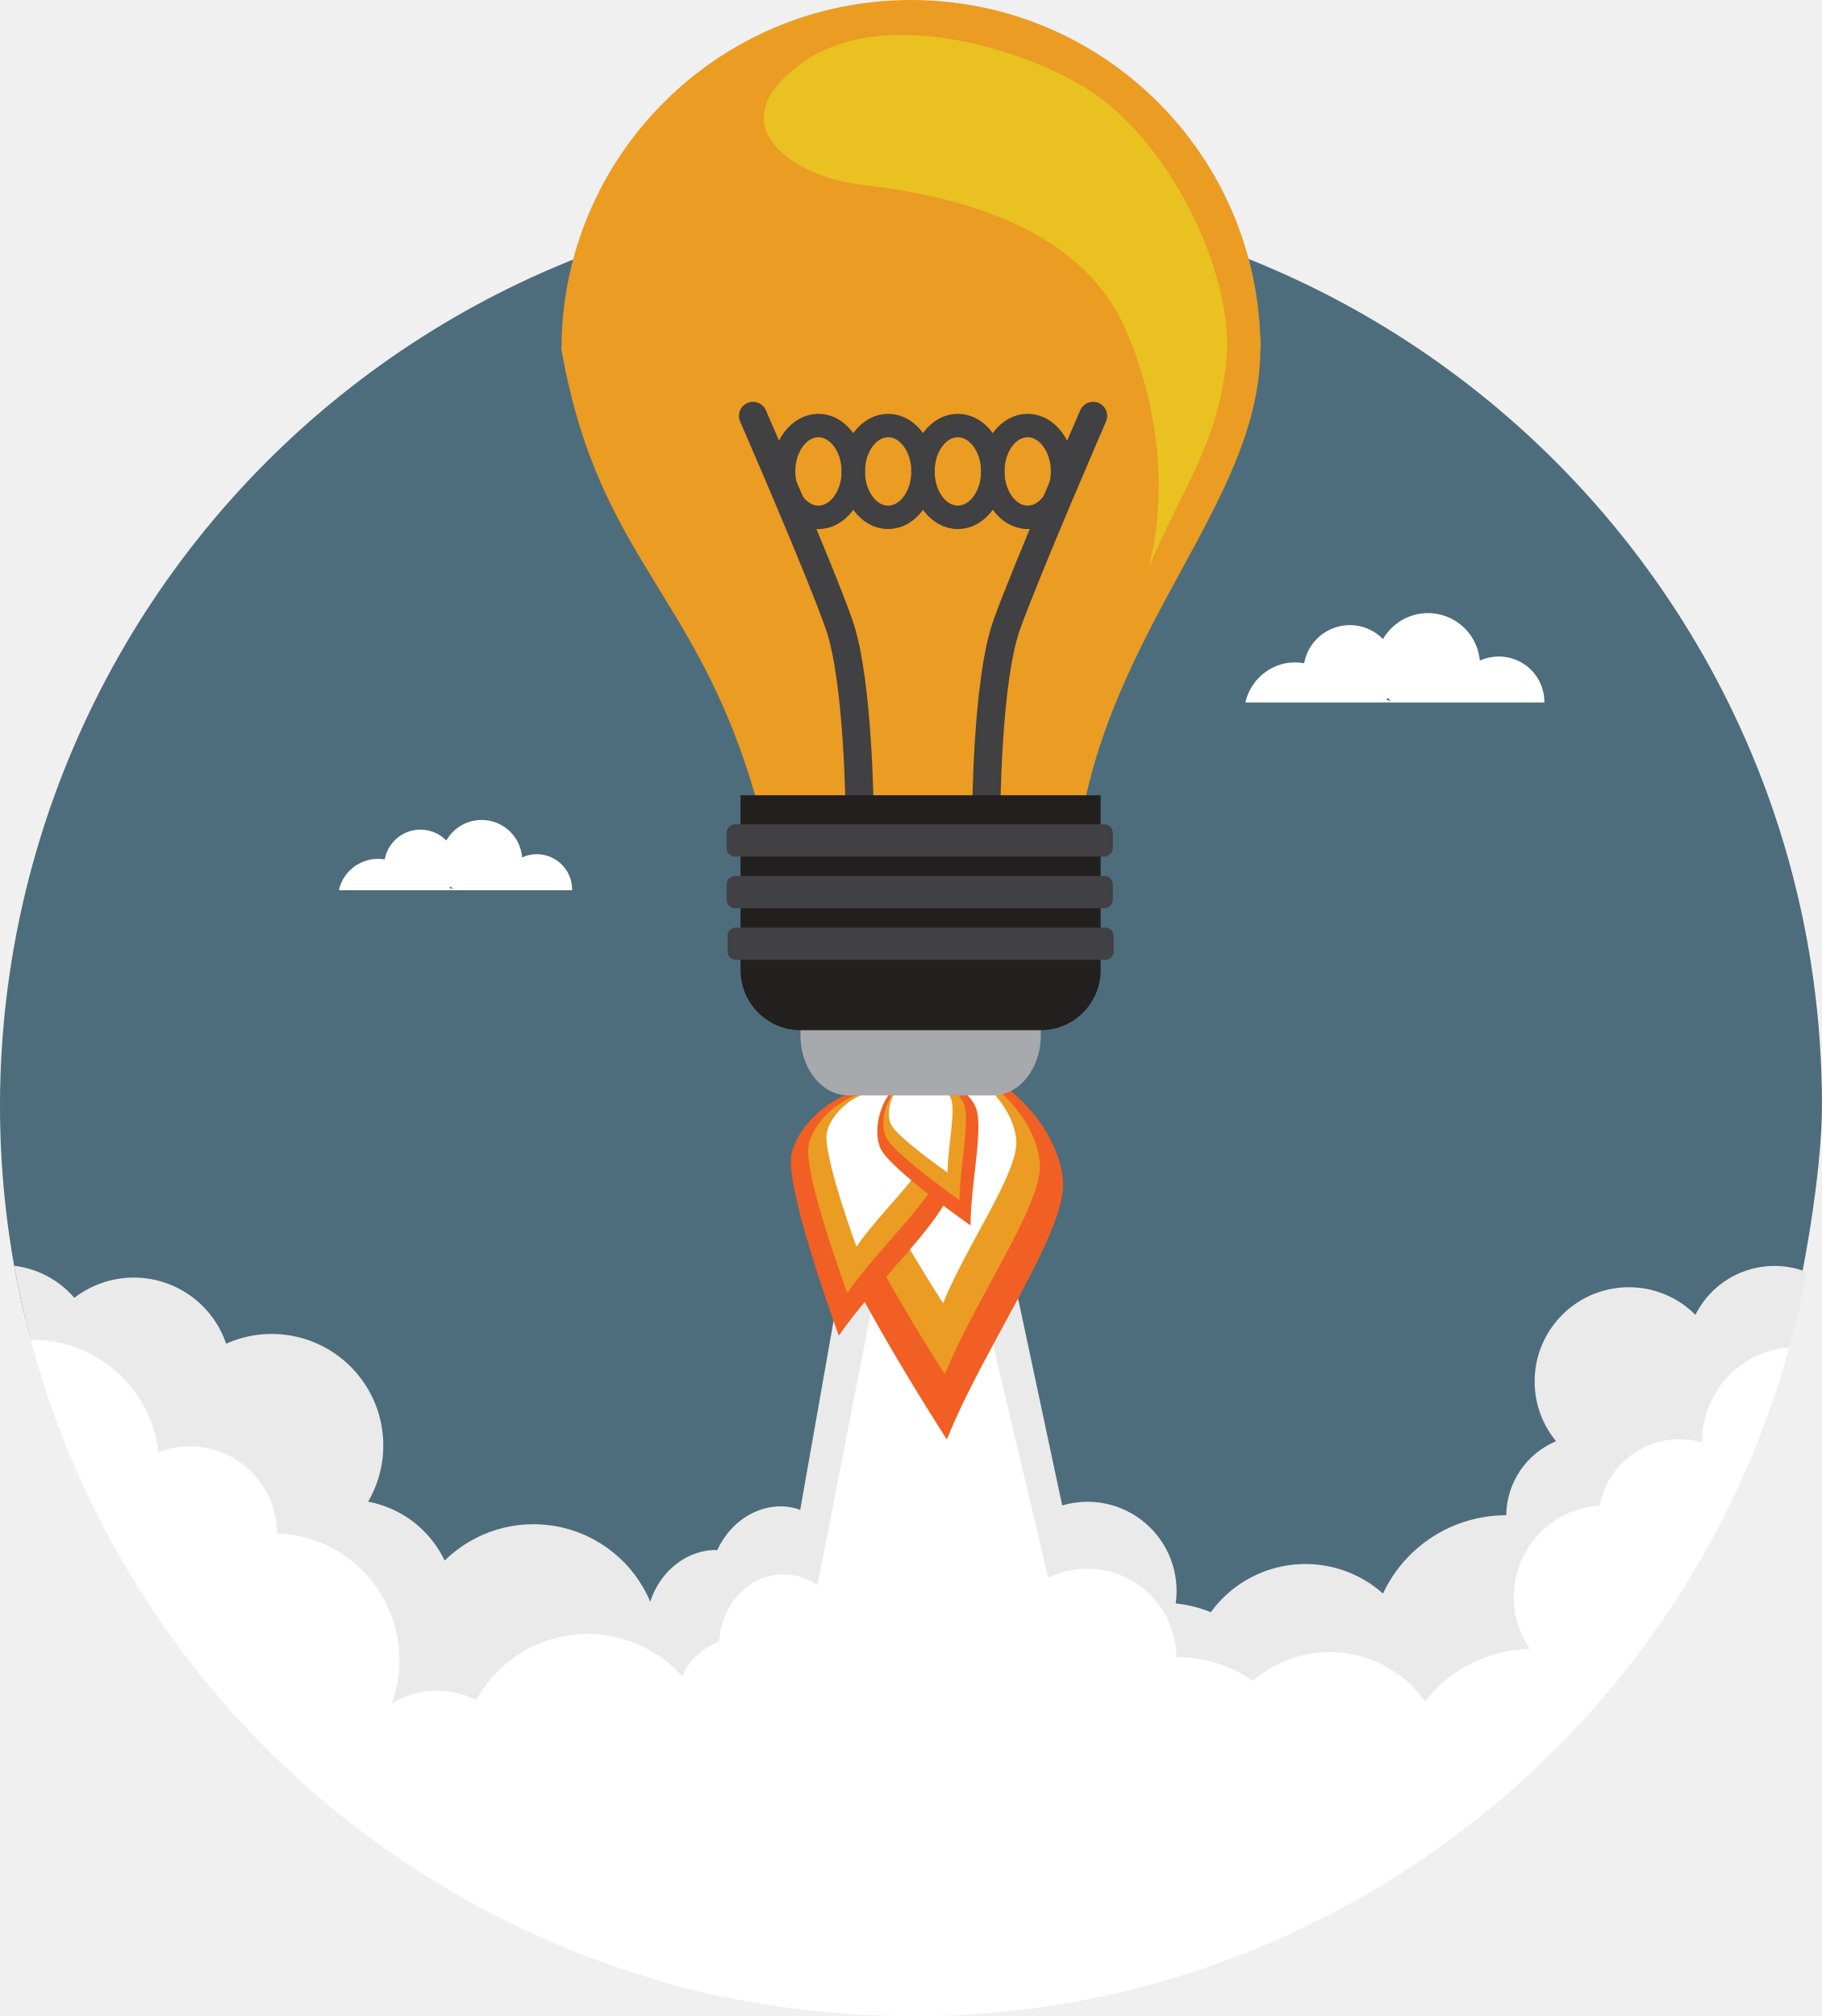
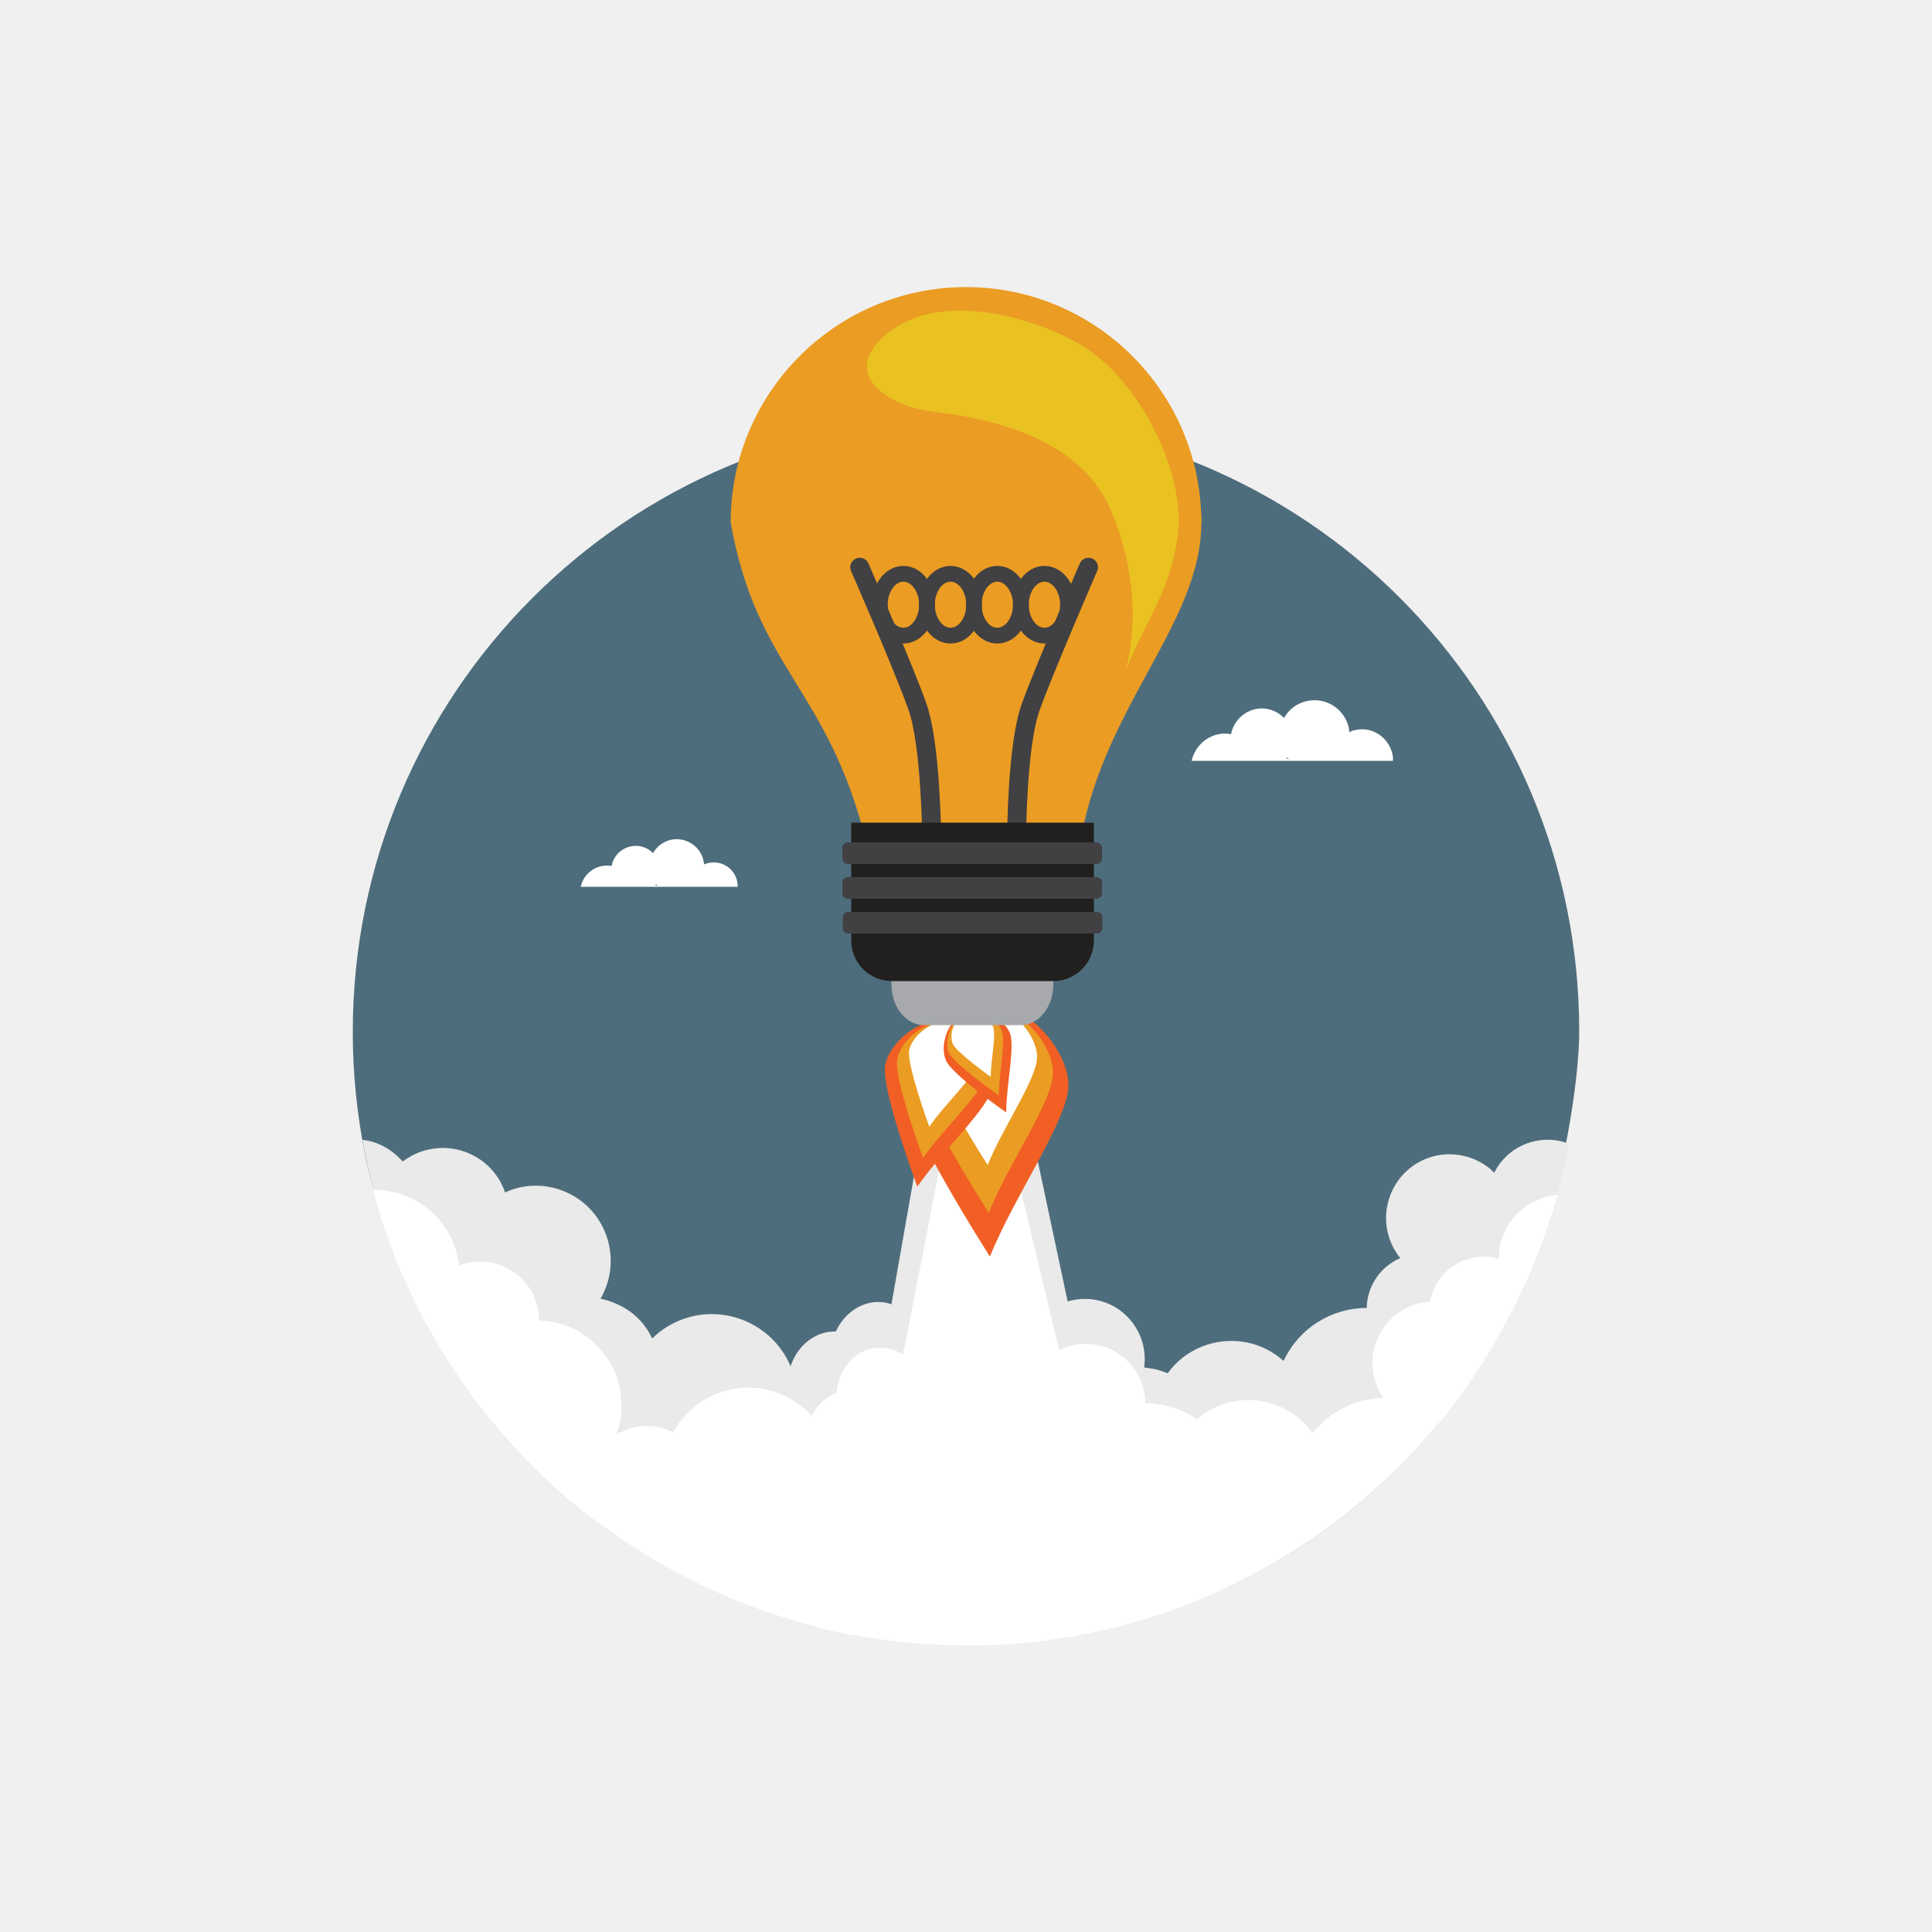
- <svg xmlns="http://www.w3.org/2000/svg" viewBox="0 0 317.5 351.38">
-   <defs>
-     <style>.cls-1{fill:#4e6d7c;}.cls-2{fill:#eaeaea;}.cls-3{fill:#fff;}.cls-4{fill:#f15f24;}.cls-5{fill:#eb9c23;}.cls-6,.cls-9{fill:none;stroke:#414042;stroke-linecap:round;stroke-miterlimit:10;}.cls-6{stroke-width:4.9px;}.cls-7{fill:#a7a9ac;}.cls-8{fill:#221f1f;}.cls-9{stroke-width:4.08px;}.cls-10{fill:#e9c222;}.cls-11{fill:#414042;}</style>
-   </defs>
-   <g id="Layer_2" data-name="Layer 2">
-     <g id="Layer_1-2" data-name="Layer 1">
+ <svg xmlns="http://www.w3.org/2000/svg" version="1.1" id="Camada_1" x="0px" y="0px" viewBox="0 0 500 500" style="enable-background:new 0 0 500 500;" xml:space="preserve">
+   <style type="text/css">
+ 	.st0{fill:#4E6D7C;}
+ 	.st1{fill:#EAEAEA;}
+ 	.st2{fill:#FFFFFF;}
+ 	.st3{fill:#F15F24;}
+ 	.st4{fill:#EB9C23;}
+ 	.st5{fill:none;stroke:#414042;stroke-width:4.9;stroke-linecap:round;stroke-miterlimit:10;}
+ 	.st6{fill:#A7A9AC;}
+ 	.st7{fill:#221F1F;}
+ 	.st8{fill:none;stroke:#414042;stroke-width:4.08;stroke-linecap:round;stroke-miterlimit:10;}
+ 	.st9{fill:#E9C222;}
+ 	.st10{fill:#414042;}
+ </style>
+   <g id="Layer_2">
+     <g id="Layer_1-2">
      <g id="iniciar">
-         <path class="cls-1" d="M158.75,33.88A158.87,158.87,0,0,0,3.23,224.62C18,297,83.57,312,160.28,312c75.77,0,136-16.67,151.53-79.69,2.43-9.91,5.69-27.8,5.69-39.7A158.75,158.75,0,0,0,158.75,33.88Z" />
-         <path class="cls-2" d="M281.43,293.34c.64-.78,1.27-1.55,1.9-2.34l1.53-2c.43-.57.88-1.12,1.31-1.69v0a157.92,157.92,0,0,0,28.67-65.6,15.4,15.4,0,0,0-17.93,5.09,15.74,15.74,0,0,0-1.46,2.37,16.91,16.91,0,0,0-1.74-1.52,16.42,16.42,0,0,0-22.55,23.55,14.15,14.15,0,0,0-8.68,12.9A23.7,23.7,0,0,0,241,277.75a20.17,20.17,0,0,0-9.56-4.76A20.38,20.38,0,0,0,211,281a22.55,22.55,0,0,0-4.12-1.23c-.66-.13-1.31-.23-2-.3a15.53,15.53,0,0,0-19.78-17.08l-14.62-68.63-19,1.22L139.44,263.2,139,263c-5.48-1.67-11.4,1.49-14,7.17-5-.16-9.89,3.43-11.69,9A22.07,22.07,0,0,0,77.49,272a18.58,18.58,0,0,0-8.07-8.42,18.84,18.84,0,0,0-5.27-1.85l.4-.72A19.44,19.44,0,0,0,39.41,234.2a17,17,0,0,0-26.46-8,16.22,16.22,0,0,0-4.74-3.78,16.25,16.25,0,0,0-5.74-1.8,158.06,158.06,0,0,0,31.22,69.72h0l.7.87,1.89,2.33c.51.61,1,1.22,1.53,1.82.24.29.47.58.72.87h0a159,159,0,0,0,66.21,45.67c.28,0,.57,0,.86,0a20.4,20.4,0,0,0,18.21-12.36,23.38,23.38,0,0,0,4.29.29,23.05,23.05,0,0,0,22.09-19.13l2.26-.14a14.3,14.3,0,0,0,3.79,13.74,15.45,15.45,0,0,0-1.29,2.72,16.14,16.14,0,1,0,31,2.36l.17.06a15.47,15.47,0,0,0,16.72-4.11A22.64,22.64,0,0,0,210.2,324c0,.09,0,.17,0,.26a22,22,0,0,0,3.75,17.26,158.94,158.94,0,0,0,63-42.93h0l.92-1.06c.66-.75,1.32-1.51,2-2.27S280.9,294,281.43,293.34Z" />
-         <path class="cls-3" d="M311.81,234.86a16.25,16.25,0,0,0-2.82.46,16.43,16.43,0,0,0-12.38,16.08,14.15,14.15,0,0,0-17.84,11,17.77,17.77,0,0,0-2.94.46,16,16,0,0,0-11.55,19.42,15.7,15.7,0,0,0,2.32,5.12,23.74,23.74,0,0,0-18.28,9.13,20.39,20.39,0,0,0-30-3.56A23.09,23.09,0,0,0,205,288.84,15.52,15.52,0,0,0,182.66,275l-13.89-58.76-14.73.85-11.59,59.16a10.5,10.5,0,0,0-6.67-1.82c-5.71.42-10.09,5.5-10.49,11.73a11.39,11.39,0,0,0-6.42,6A22.09,22.09,0,0,0,83,296.32a15.11,15.11,0,0,0-14.73.59,22.09,22.09,0,0,0-20-29.65A15.17,15.17,0,0,0,27.6,253.12a21.93,21.93,0,0,0-2.51-8A22.18,22.18,0,0,0,5.33,233.52a158.57,158.57,0,0,0,43.76,73.87h0l.52.49.1.08c1.43,1.36,2.9,2.69,4.38,4l.86.76,1.93,1.64,1.07.88,1.93,1.57,1.07.84c1.32,1,2.65,2.05,4,3l.75.55,1.86,1.32.95.67h0a158.31,158.31,0,0,0,41.57,20.54h0l.87.28,1.74.54L114,345c.52.16,1,.31,1.55.45l1.56.43,1.3.35,1.84.47,1,.26,2.14.5.75.17,2.45.53.46.09c.91.19,1.83.36,2.74.53l.2,0a159.11,159.11,0,0,0,28.74,2.61h0c1.09,0,2.18,0,3.27,0l.87,0,2.42-.08.92-.05c.8,0,1.6-.07,2.39-.12l.84-.06c.84-.05,1.67-.12,2.5-.19l.69-.05,2.69-.26.5-.05c1-.11,1.95-.22,2.93-.35l.26,0a158.21,158.21,0,0,0,26.84-5.83h0l.42-.14c1.51-.47,3-1,4.51-1.49.73-.25,1.45-.52,2.17-.78l2.69-1,2.28-.9c1-.38,1.92-.79,2.87-1.19,1.12-.48,2.23-1,3.33-1.46l2.12-1h0a159.11,159.11,0,0,0,54.37-42h0c.26-.3.5-.61.75-.92l.57-.67h0A158.43,158.43,0,0,0,311.81,234.86Z" />
-         <path class="cls-3" d="M259.61,114.59a7.7,7.7,0,0,0-1.74.56c0-.34-.08-.69-.14-1A9.06,9.06,0,0,0,241,111.39a8.08,8.08,0,0,0-13.73,4.21,9.11,9.11,0,0,0-3.25,0,9,9,0,0,0-7,6.85h52.11a8.24,8.24,0,0,0-.15-1.63A7.92,7.92,0,0,0,259.61,114.59Zm-18,7.37.24-.34c.17.21.35.4.53.59C242.14,122.12,241.88,122,241.62,122Z" />
-         <path class="cls-3" d="M92.34,149a6.85,6.85,0,0,0-1.37.44,7.46,7.46,0,0,0-.1-.81,7.07,7.07,0,0,0-13.09-2.13,6.32,6.32,0,0,0-10.73,3.29,7,7,0,0,0-8,5.37H99.7A6.16,6.16,0,0,0,92.34,149Zm-14,5.76.19-.27c.13.16.27.31.41.46A6,6,0,0,0,78.29,154.75Z" />
-         <path class="cls-4" d="M165,250.9c6.28-15.76,20.49-35.67,20.26-44.61s-10.57-21.39-21.93-21.1-21.06,13.08-20.83,22.18S165,250.9,165,250.9Z" />
-         <path class="cls-5" d="M164.66,239.55c5.14-12.88,16.75-29.15,16.56-36.46s-8.64-17.48-17.92-17.24-17.22,10.69-17,18.13S164.66,239.55,164.66,239.55Z" />
-         <path class="cls-3" d="M164.34,227.15c4-9.92,12.91-22.46,12.77-28.09s-6.66-13.47-13.81-13.29-13.27,8.24-13.12,14S164.34,227.15,164.34,227.15Z" />
-         <path class="cls-4" d="M146.18,232.79c6.38-9.31,18.5-20.16,19.65-26s-3.74-15.42-11.15-16.89-15.58,5.42-16.76,11.36S146.18,232.79,146.18,232.79Z" />
-         <path class="cls-5" d="M147.65,225.39c5.21-7.62,15.12-16.48,16.06-21.25s-3.06-12.6-9.12-13.8-12.73,4.43-13.69,9.28S147.65,225.39,147.65,225.39Z" />
-         <path class="cls-3" d="M149.25,217.3c4-5.87,11.65-12.7,12.38-16.37s-2.36-9.71-7-10.64-9.81,3.42-10.55,7.16S149.25,217.3,149.25,217.3Z" />
-         <path class="cls-4" d="M169.13,213.59c0-7.17,2.38-17.22.87-20.68s-7.53-6.7-11.93-4.79-6.18,8.46-4.65,12S169.13,213.59,169.13,213.59Z" />
-         <path class="cls-5" d="M167.22,209.19c0-5.86,1.94-14.07.71-16.9s-6.15-5.48-9.75-3.92-5.05,6.92-3.8,9.8S167.22,209.19,167.22,209.19Z" />
-         <path class="cls-3" d="M165.13,204.38c0-4.51,1.5-10.84.55-13s-4.74-4.22-7.51-3-3.9,5.33-2.93,7.55S165.13,204.38,165.13,204.38Z" />
-         <path class="cls-5" d="M219.66,60.91c-31.7,42-43.38,5.71-60.91,5.84-9.18.07-15.85,37.82-60.91-5.84a60.91,60.91,0,1,1,121.82,0Z" />
-         <path class="cls-5" d="M97.84,60.91c6.68,38,25,42.65,35,82.38,21.74,14.47,20.07,11.13,55.08,2.85,5-36.56,31.7-58.61,31.7-85.23C221.33,21.13,102.85,28.93,97.84,60.91Z" />
-         <path class="cls-6" d="M131.22,72.49s11.55,26.5,15,36.34,3.59,33.31,3.59,33.31" />
-         <path class="cls-6" d="M190.49,72.49S179,99,175.46,108.83s-3.59,33.31-3.59,33.31" />
-         <path class="cls-7" d="M139.49,161.67v18.8c0,5.78,3.75,10.46,8.38,10.46H173c4.62,0,8.37-4.68,8.37-10.46v-18.8Z" />
-         <path class="cls-8" d="M129.05,138.61v30.48a10.47,10.47,0,0,0,10.46,10.47h41.83a10.47,10.47,0,0,0,10.46-10.47V138.61Z" />
-         <path class="cls-9" d="M148.7,82.17c0,4.41-2.72,8-6.08,8s-6.07-3.57-6.07-8,2.72-8,6.07-8S148.7,77.77,148.7,82.17Z" />
-         <path class="cls-9" d="M160.85,82.17c0,4.41-2.71,8-6.08,8s-6.07-3.57-6.07-8,2.72-8,6.08-8S160.85,77.77,160.85,82.17Z" />
-         <path class="cls-9" d="M173,82.17c0,4.41-2.72,8-6.08,8s-6.08-3.57-6.08-8,2.72-8,6.08-8S173,77.77,173,82.17Z" />
-         <path class="cls-9" d="M185.16,82.17c0,4.41-2.72,8-6.07,8s-6.08-3.57-6.08-8,2.72-8,6.08-8S185.16,77.77,185.16,82.17Z" />
-         <path class="cls-10" d="M139.49,11.19c15-11.09,41.84-1.66,51.78,5.56,13.81,10,24,32.18,22.41,46.5S206,85.12,200.4,98.45c-2,4.74,6.84-14.44-3.92-40.3-8-19.3-31.24-24.23-46.64-26C139.07,30.9,124.54,22.22,139.49,11.19Z" />
-         <path class="cls-11" d="M193.92,147.8a1.47,1.47,0,0,1-1.43,1.5H128.06a1.47,1.47,0,0,1-1.43-1.5v-2.62a1.47,1.47,0,0,1,1.43-1.5h64.43a1.47,1.47,0,0,1,1.43,1.51Z" />
-         <path class="cls-11" d="M193.92,156.79a1.47,1.47,0,0,1-1.43,1.51H128.06a1.47,1.47,0,0,1-1.43-1.51v-2.61a1.47,1.47,0,0,1,1.43-1.51h64.43a1.47,1.47,0,0,1,1.43,1.51Z" />
-         <path class="cls-11" d="M194.07,165.79a1.47,1.47,0,0,1-1.43,1.51H128.21a1.47,1.47,0,0,1-1.43-1.51v-2.61a1.47,1.47,0,0,1,1.43-1.51h64.43a1.47,1.47,0,0,1,1.43,1.51Z" />
+         <path class="st0" d="M250,108.2c-87.7,0.1-158.8,71.2-158.7,159c0,10.7,1.1,21.3,3.2,31.7c14.8,72.4,80.3,87.4,157,87.4     c75.8,0,136-16.7,151.5-79.7c2.4-9.9,5.7-27.8,5.7-39.7C408.7,179.2,337.7,108.2,250,108.2z" />
+         <path class="st1" d="M372.7,367.6c0.6-0.8,1.3-1.5,1.9-2.3l1.5-2c0.4-0.6,0.9-1.1,1.3-1.7l0,0c14.5-19.4,24.3-41.8,28.7-65.6     c-6.4-2.5-13.8-0.4-17.9,5.1c-0.6,0.7-1,1.5-1.5,2.4c-0.5-0.5-1.1-1.1-1.7-1.5c-7.3-5.4-17.5-4-23,3.3     c-4.5,6.1-4.4,14.4,0.4,20.3c-5.2,2.2-8.6,7.3-8.7,12.9c-9.2,0-17.6,5.3-21.5,13.7c-2.7-2.4-6-4.1-9.6-4.8     c-7.8-1.5-15.8,1.6-20.4,8c-1.3-0.5-2.7-1-4.1-1.2c-0.7-0.1-1.3-0.2-2-0.3c1.2-8.5-4.7-16.4-13.2-17.6c-2.2-0.3-4.5-0.1-6.6,0.5     l-14.6-68.6l-19,1.2l-12,68.2l-0.4-0.2c-5.5-1.7-11.4,1.5-14,7.2c-5-0.2-9.9,3.4-11.7,9c-4.7-11.2-17.7-16.5-28.9-11.8     c-2.6,1.1-4.9,2.6-6.9,4.6c-1.7-3.6-4.5-6.6-8.1-8.4c-1.7-0.9-3.4-1.5-5.3-1.9l0.4-0.7c5-9.5,1.4-21.3-8.1-26.3     c-5.3-2.8-11.6-3-17-0.5c-3-8.9-12.7-13.6-21.6-10.6c-1.8,0.6-3.4,1.5-4.9,2.6c-1.3-1.5-2.9-2.8-4.7-3.8c-1.8-1-3.7-1.6-5.7-1.8     c4.5,25.4,15.3,49.4,31.2,69.7l0,0l0.7,0.9l1.9,2.3c0.5,0.6,1,1.2,1.5,1.8c0.2,0.3,0.5,0.6,0.7,0.9l0,0     c17.8,20.6,40.6,36.4,66.2,45.7c0.3,0,0.6,0,0.9,0c8-0.2,15.1-5,18.2-12.4c1.4,0.2,2.9,0.3,4.3,0.3c11-0.3,20.2-8.3,22.1-19.1     l2.3-0.1c-1.3,4.9,0.2,10.2,3.8,13.7c-0.5,0.9-0.9,1.8-1.3,2.7c-3,8.4,1.3,17.6,9.7,20.7s17.6-1.3,20.7-9.7     c1-2.8,1.2-5.8,0.7-8.7l0.2,0.1c5.9,2.1,12.5,0.5,16.7-4.1c2.5,0,5-0.5,7.4-1.3c0,0.1,0,0.2,0,0.3c-1.2,6,0.1,12.3,3.8,17.3     c24.2-9,45.8-23.7,63-42.9l0,0l0.9-1.1c0.7-0.8,1.3-1.5,2-2.3S372.1,368.3,372.7,367.6z" />
+         <path class="st2" d="M403.1,309.2c-1,0.1-1.9,0.2-2.8,0.5c-7.3,1.9-12.5,8.5-12.4,16.1c-7.5-2.2-15.4,2.2-17.5,9.7     c-0.1,0.4-0.2,0.9-0.3,1.3c-1,0.1-2,0.2-2.9,0.5c-8.5,2.2-13.7,10.9-11.5,19.4c0.5,1.8,1.2,3.6,2.3,5.1     c-7.2,0.1-13.9,3.5-18.3,9.1c-6.5-9.2-19.3-11.3-28.4-4.8c-0.5,0.4-1.1,0.8-1.6,1.2c-3.9-2.7-8.6-4.2-13.3-4.1     c-0.1-8.6-7-15.5-15.6-15.4c-2.3,0-4.6,0.6-6.7,1.6L260,290.5l-14.7,0.9l-11.6,59.2c-2-1.3-4.3-2-6.7-1.8     c-5.7,0.4-10.1,5.5-10.5,11.7c-2.9,1.1-5.2,3.2-6.4,6c-8.1-9.1-22.1-9.9-31.2-1.7c-1.9,1.7-3.5,3.7-4.7,5.9     c-4.7-2.4-10.3-2.2-14.7,0.6c4.2-11.5-1.7-24.1-13.2-28.3c-2.2-0.8-4.5-1.2-6.8-1.3c0-8.4-6.8-15.2-15.2-15.2     c-1.9,0-3.7,0.3-5.5,1c-0.3-2.8-1.2-5.5-2.5-8c-3.9-7.2-11.5-11.7-19.8-11.6c7.5,28.2,22.7,53.7,43.8,73.9l0,0l0.5,0.5l0.1,0.1     c1.4,1.4,2.9,2.7,4.4,4l0.9,0.8l1.9,1.6l1.1,0.9l1.9,1.6l1.1,0.8c1.3,1,2.7,2,4,3l0.8,0.5l1.9,1.3l0.9,0.7l0,0     c12.8,8.8,26.8,15.8,41.6,20.5l0,0l0.9,0.3l1.7,0.5l1.3,0.4c0.5,0.2,1,0.3,1.6,0.5l1.6,0.4l1.3,0.4l1.8,0.5l1,0.3l2.1,0.5     l0.8,0.2l2.4,0.5l0.5,0.1c0.9,0.2,1.8,0.4,2.7,0.5h0.2c9.5,1.7,19.1,2.6,28.7,2.6l0,0c1.1,0,2.2,0,3.3,0h0.9l2.4-0.1l0.9,0     c0.8,0,1.6-0.1,2.4-0.1l0.8-0.1c0.8,0,1.7-0.1,2.5-0.2l0.7,0l2.7-0.3l0.5,0c1-0.1,1.9-0.2,2.9-0.4h0.3c9.1-1.2,18.1-3.1,26.8-5.8     l0,0l0.4-0.1c1.5-0.5,3-1,4.5-1.5c0.7-0.2,1.5-0.5,2.2-0.8l2.7-1l2.3-0.9c1-0.4,1.9-0.8,2.9-1.2c1.1-0.5,2.2-1,3.3-1.5l2.1-1l0,0     c21-9.9,39.5-24.2,54.4-42l0,0c0.3-0.3,0.5-0.6,0.8-0.9l0.6-0.7l0,0C387,350.1,397.2,330.3,403.1,309.2z" />
+         <path class="st2" d="M350.9,188.9c-0.6,0.1-1.2,0.3-1.7,0.6c0-0.3-0.1-0.7-0.1-1c-1-4.9-5.8-8.1-10.7-7.1     c-2.6,0.5-4.8,2.1-6.1,4.4c-3.1-3.2-8.2-3.3-11.4-0.1c-1.2,1.2-2,2.7-2.3,4.3c-1.1-0.2-2.2-0.2-3.2,0c-3.5,0.7-6.2,3.4-7,6.9     h52.1c0-0.5,0-1.1-0.1-1.6C359.4,190.8,355.2,188,350.9,188.9C350.9,188.9,350.9,188.9,350.9,188.9z M332.9,196.3l0.2-0.3     c0.2,0.2,0.4,0.4,0.5,0.6C333.4,196.4,333.1,196.3,332.9,196.3L332.9,196.3z" />
+         <path class="st2" d="M183.6,223.3c-0.5,0.1-0.9,0.2-1.4,0.4c0-0.3-0.1-0.5-0.1-0.8c-0.7-3.8-4.5-6.3-8.3-5.6     c-2,0.4-3.8,1.7-4.8,3.5c-2.4-2.5-6.4-2.5-8.9-0.1c-0.9,0.9-1.6,2.1-1.8,3.4c-3.7-0.6-7.2,1.7-8,5.4h40.6c0.1-3.4-2.6-6.2-6-6.3     C184.5,223.2,184,223.2,183.6,223.3z M169.6,229.1l0.2-0.3c0.1,0.2,0.3,0.3,0.4,0.5C170,229.2,169.8,229.1,169.6,229.1     L169.6,229.1z" />
+         <path class="st3" d="M256.2,325.2c6.3-15.8,20.5-35.7,20.3-44.6s-10.6-21.4-21.9-21.1c-11.4,0.3-21.1,13.1-20.8,22.2     S256.2,325.2,256.2,325.2z" />
+         <path class="st4" d="M255.9,313.9c5.1-12.9,16.8-29.1,16.6-36.5c-0.2-7.3-8.6-17.5-17.9-17.2c-9.3,0.2-17.2,10.7-17,18.1     S255.9,313.9,255.9,313.9z" />
+         <path class="st2" d="M255.6,301.5c4-9.9,12.9-22.5,12.8-28.1c-0.1-5.6-6.7-13.5-13.8-13.3c-7.1,0.2-13.3,8.2-13.1,14     C241.6,279.8,255.6,301.5,255.6,301.5z" />
+         <path class="st3" d="M237.4,307.1c6.4-9.3,18.5-20.2,19.6-26s-3.7-15.4-11.1-16.9s-15.6,5.4-16.8,11.4S237.4,307.1,237.4,307.1z" />
+         <path class="st4" d="M238.9,299.7c5.2-7.6,15.1-16.5,16.1-21.2c0.9-4.8-3.1-12.6-9.1-13.8c-6.1-1.2-12.7,4.4-13.7,9.3     S238.9,299.7,238.9,299.7z" />
+         <path class="st2" d="M240.5,291.6c4-5.9,11.6-12.7,12.4-16.4c0.7-3.7-2.4-9.7-7-10.6s-9.8,3.4-10.6,7.2     C234.6,275.5,240.5,291.6,240.5,291.6z" />
+         <path class="st3" d="M260.4,287.9c0-7.2,2.4-17.2,0.9-20.7s-7.5-6.7-11.9-4.8s-6.2,8.5-4.6,12C246.2,278,260.4,287.9,260.4,287.9     z" />
+         <path class="st4" d="M258.5,283.5c0-5.9,1.9-14.1,0.7-16.9c-1.2-2.8-6.2-5.5-9.8-3.9s-5.1,6.9-3.8,9.8S258.5,283.5,258.5,283.5z" />
+         <path class="st2" d="M256.4,278.7c0-4.5,1.5-10.8,0.6-13c-1-2.2-4.7-4.2-7.5-3s-3.9,5.3-2.9,7.5S256.4,278.7,256.4,278.7z" />
+         <path class="st4" d="M310.9,135.2c-31.7,42-43.4,5.7-60.9,5.8c-9.2,0.1-15.9,37.8-60.9-5.8c0-33.6,27.3-60.9,60.9-60.9     S310.9,101.6,310.9,135.2z" />
+         <path class="st4" d="M189.1,135.2c6.7,38,25,42.6,35,82.4c21.7,14.5,20.1,11.1,55.1,2.9c5-36.6,31.7-58.6,31.7-85.2     C312.6,95.4,194.1,103.2,189.1,135.2z" />
+         <path class="st5" d="M222.5,146.8c0,0,11.6,26.5,15,36.3c3.4,9.8,3.6,33.3,3.6,33.3" />
+         <path class="st5" d="M281.7,146.8c0,0-11.5,26.5-15,36.3c-3.5,9.8-3.6,33.3-3.6,33.3" />
+         <path class="st6" d="M230.7,236v18.8c0,5.8,3.8,10.5,8.4,10.5h25.1c4.6,0,8.4-4.7,8.4-10.5V236H230.7z" />
+         <path class="st7" d="M220.3,212.9v30.5c0,5.8,4.7,10.5,10.5,10.5h41.8c5.8,0,10.5-4.7,10.5-10.5v-30.5H220.3z" />
+         <path class="st8" d="M239.9,156.5c0,4.4-2.7,8-6.1,8s-6.1-3.6-6.1-8c0-4.4,2.7-8,6.1-8S239.9,152.1,239.9,156.5z" />
+         <path class="st8" d="M252.1,156.5c0,4.4-2.7,8-6.1,8s-6.1-3.6-6.1-8c0-4.4,2.7-8,6.1-8S252.1,152.1,252.1,156.5z" />
+         <path class="st8" d="M264.2,156.5c0,4.4-2.7,8-6.1,8c-3.4,0-6.1-3.6-6.1-8c0-4.4,2.7-8,6.1-8     C261.5,148.5,264.2,152.1,264.2,156.5z" />
+         <path class="st8" d="M276.4,156.5c0,4.4-2.7,8-6.1,8s-6.1-3.6-6.1-8c0-4.4,2.7-8,6.1-8C273.7,148.5,276.4,152.1,276.4,156.5z" />
+         <path class="st9" d="M230.7,85.5c15-11.1,41.8-1.7,51.8,5.6c13.8,10,24,32.2,22.4,46.5s-7.7,21.9-13.3,35.2     c-2,4.7,6.8-14.4-3.9-40.3c-8-19.3-31.2-24.2-46.6-26C230.3,105.2,215.8,96.5,230.7,85.5z" />
+         <path class="st10" d="M285.2,222.1c0,0.8-0.6,1.5-1.4,1.5h-64.4c-0.8,0-1.4-0.7-1.4-1.5v-2.6c0-0.8,0.6-1.5,1.4-1.5h64.4     c0.8,0,1.5,0.7,1.4,1.5c0,0,0,0,0,0L285.2,222.1z" />
+         <path class="st10" d="M285.2,231.1c0,0.8-0.6,1.5-1.4,1.5c0,0,0,0,0,0h-64.4c-0.8,0-1.5-0.7-1.4-1.5c0,0,0,0,0,0v-2.6     c0-0.8,0.6-1.5,1.4-1.5c0,0,0,0,0,0h64.4c0.8,0,1.5,0.7,1.4,1.5c0,0,0,0,0,0L285.2,231.1z" />
+         <path class="st10" d="M285.3,240.1c0,0.8-0.6,1.5-1.4,1.5c0,0,0,0,0,0h-64.4c-0.8,0-1.5-0.7-1.4-1.5c0,0,0,0,0,0v-2.6     c0-0.8,0.6-1.5,1.4-1.5c0,0,0,0,0,0h64.4c0.8,0,1.5,0.7,1.4,1.5c0,0,0,0,0,0V240.1z" />
      </g>
    </g>
  </g>
</svg>
